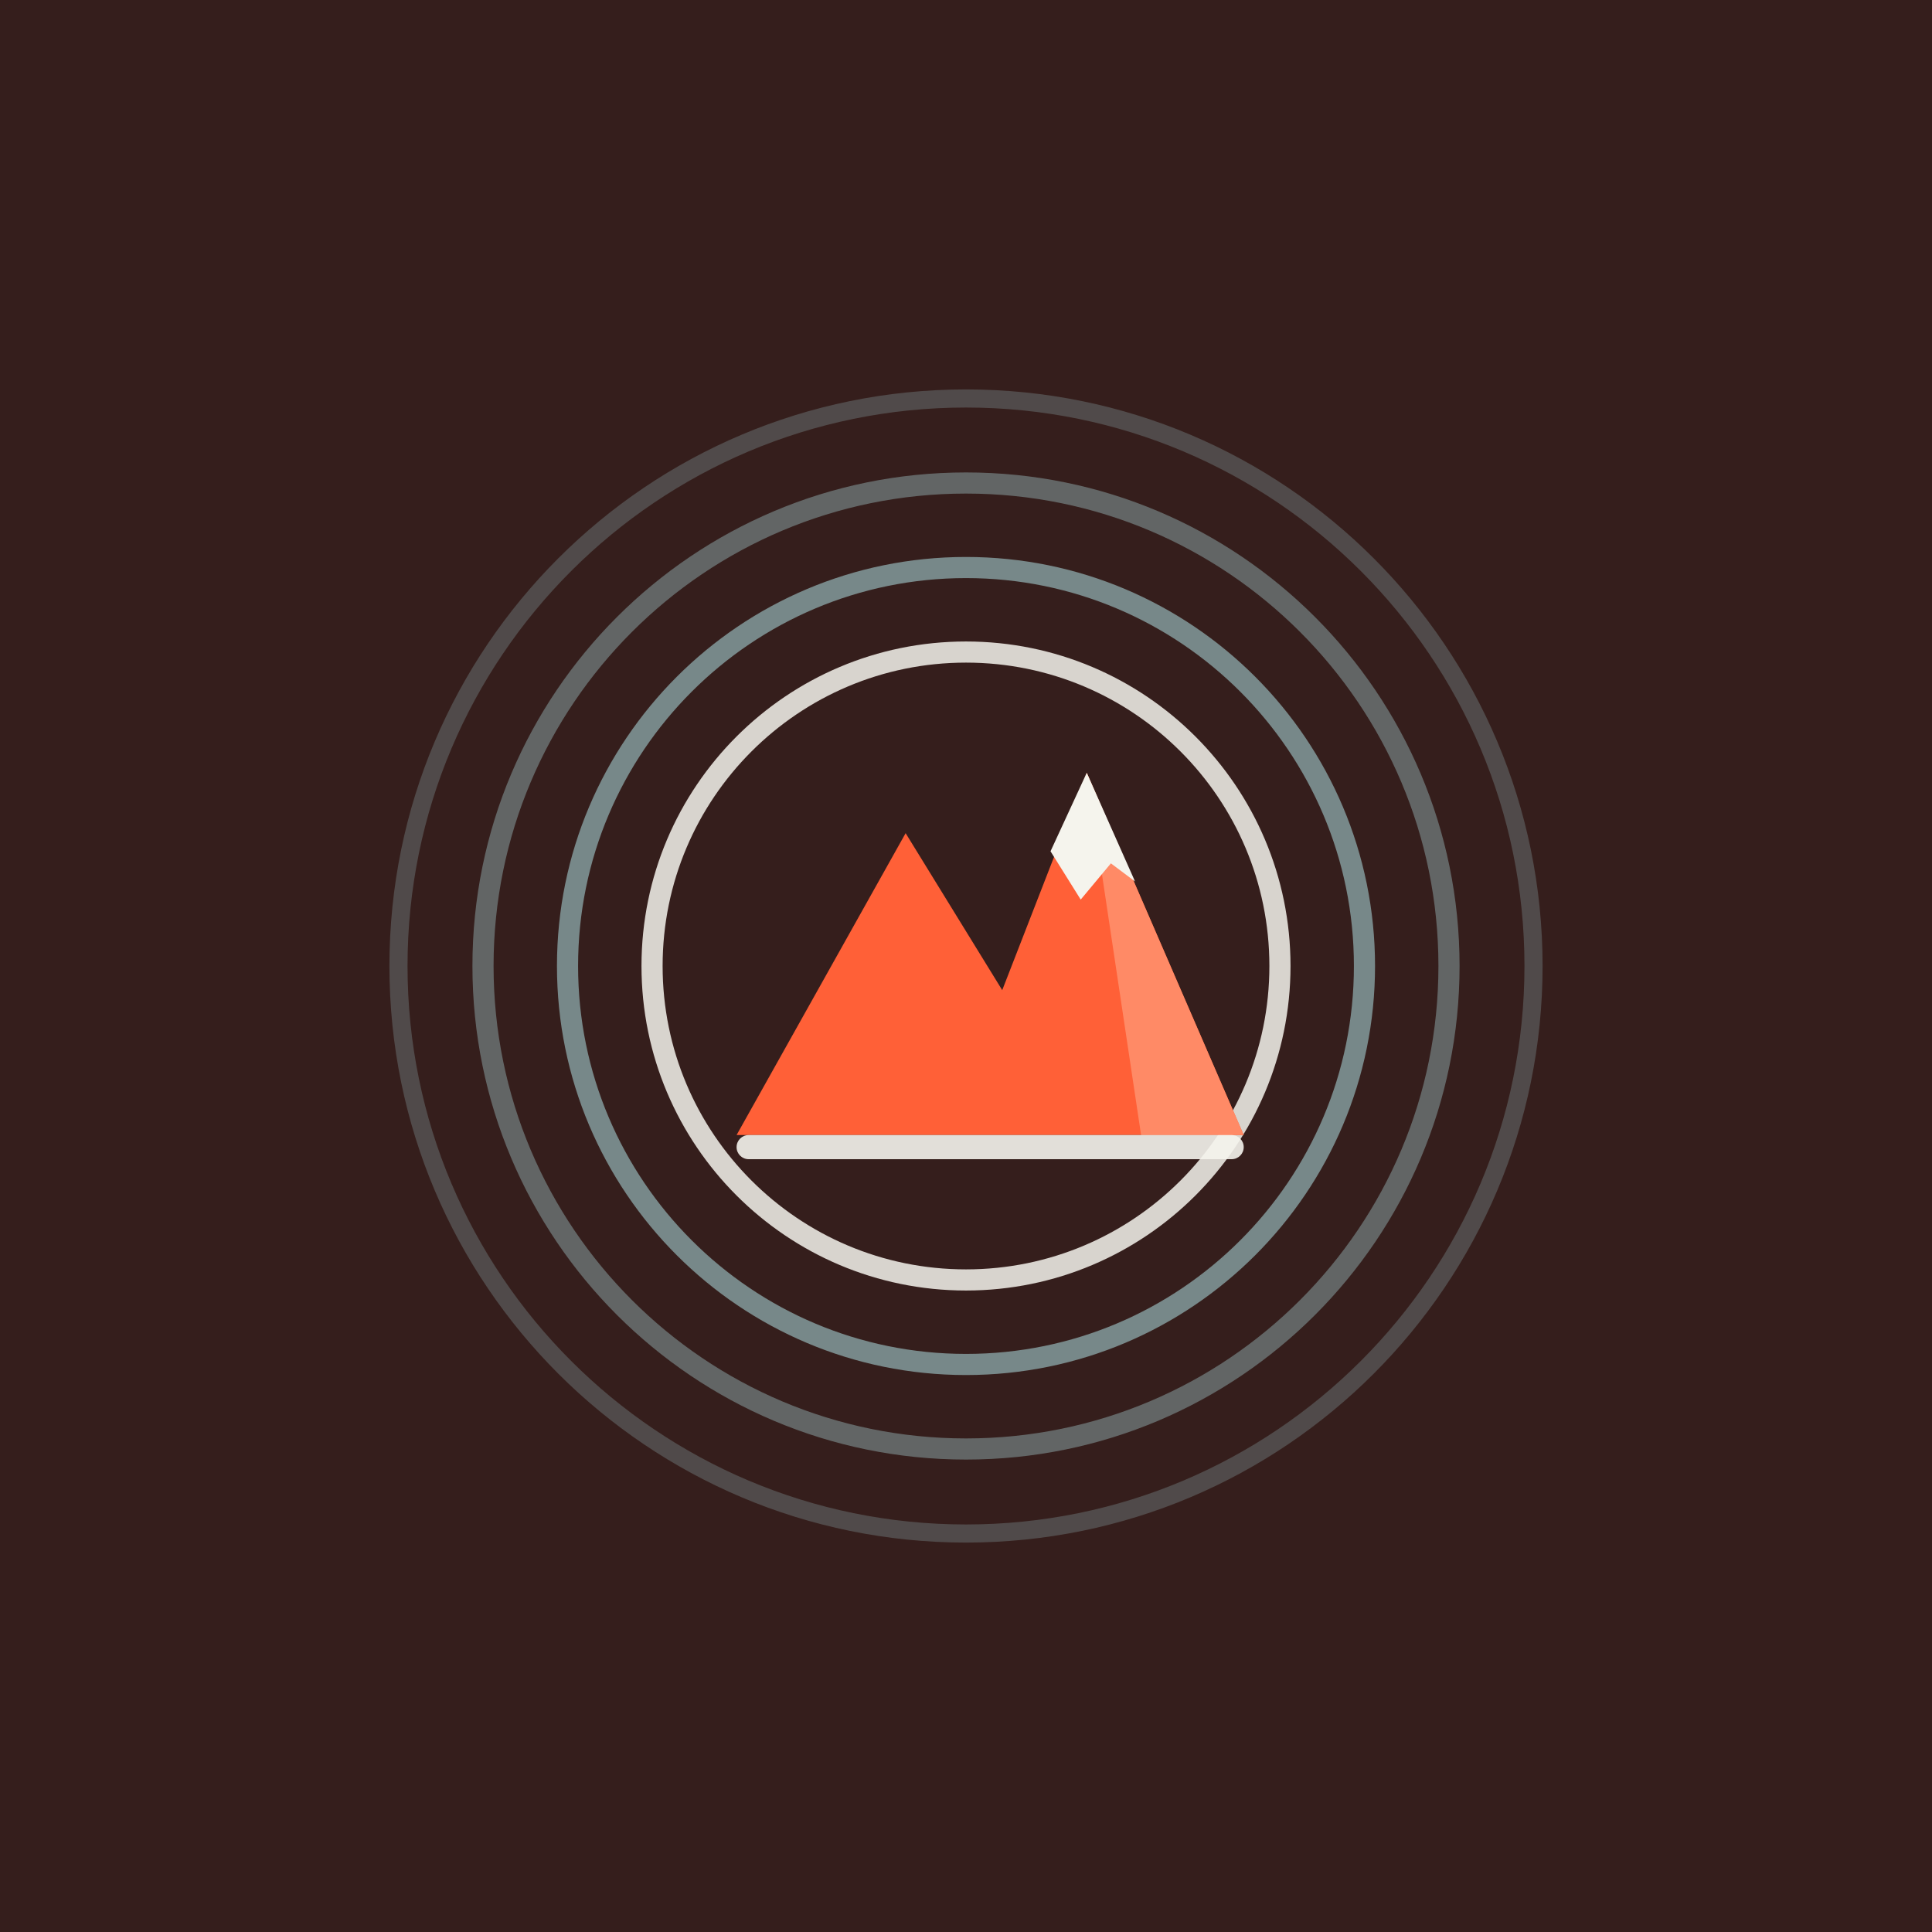
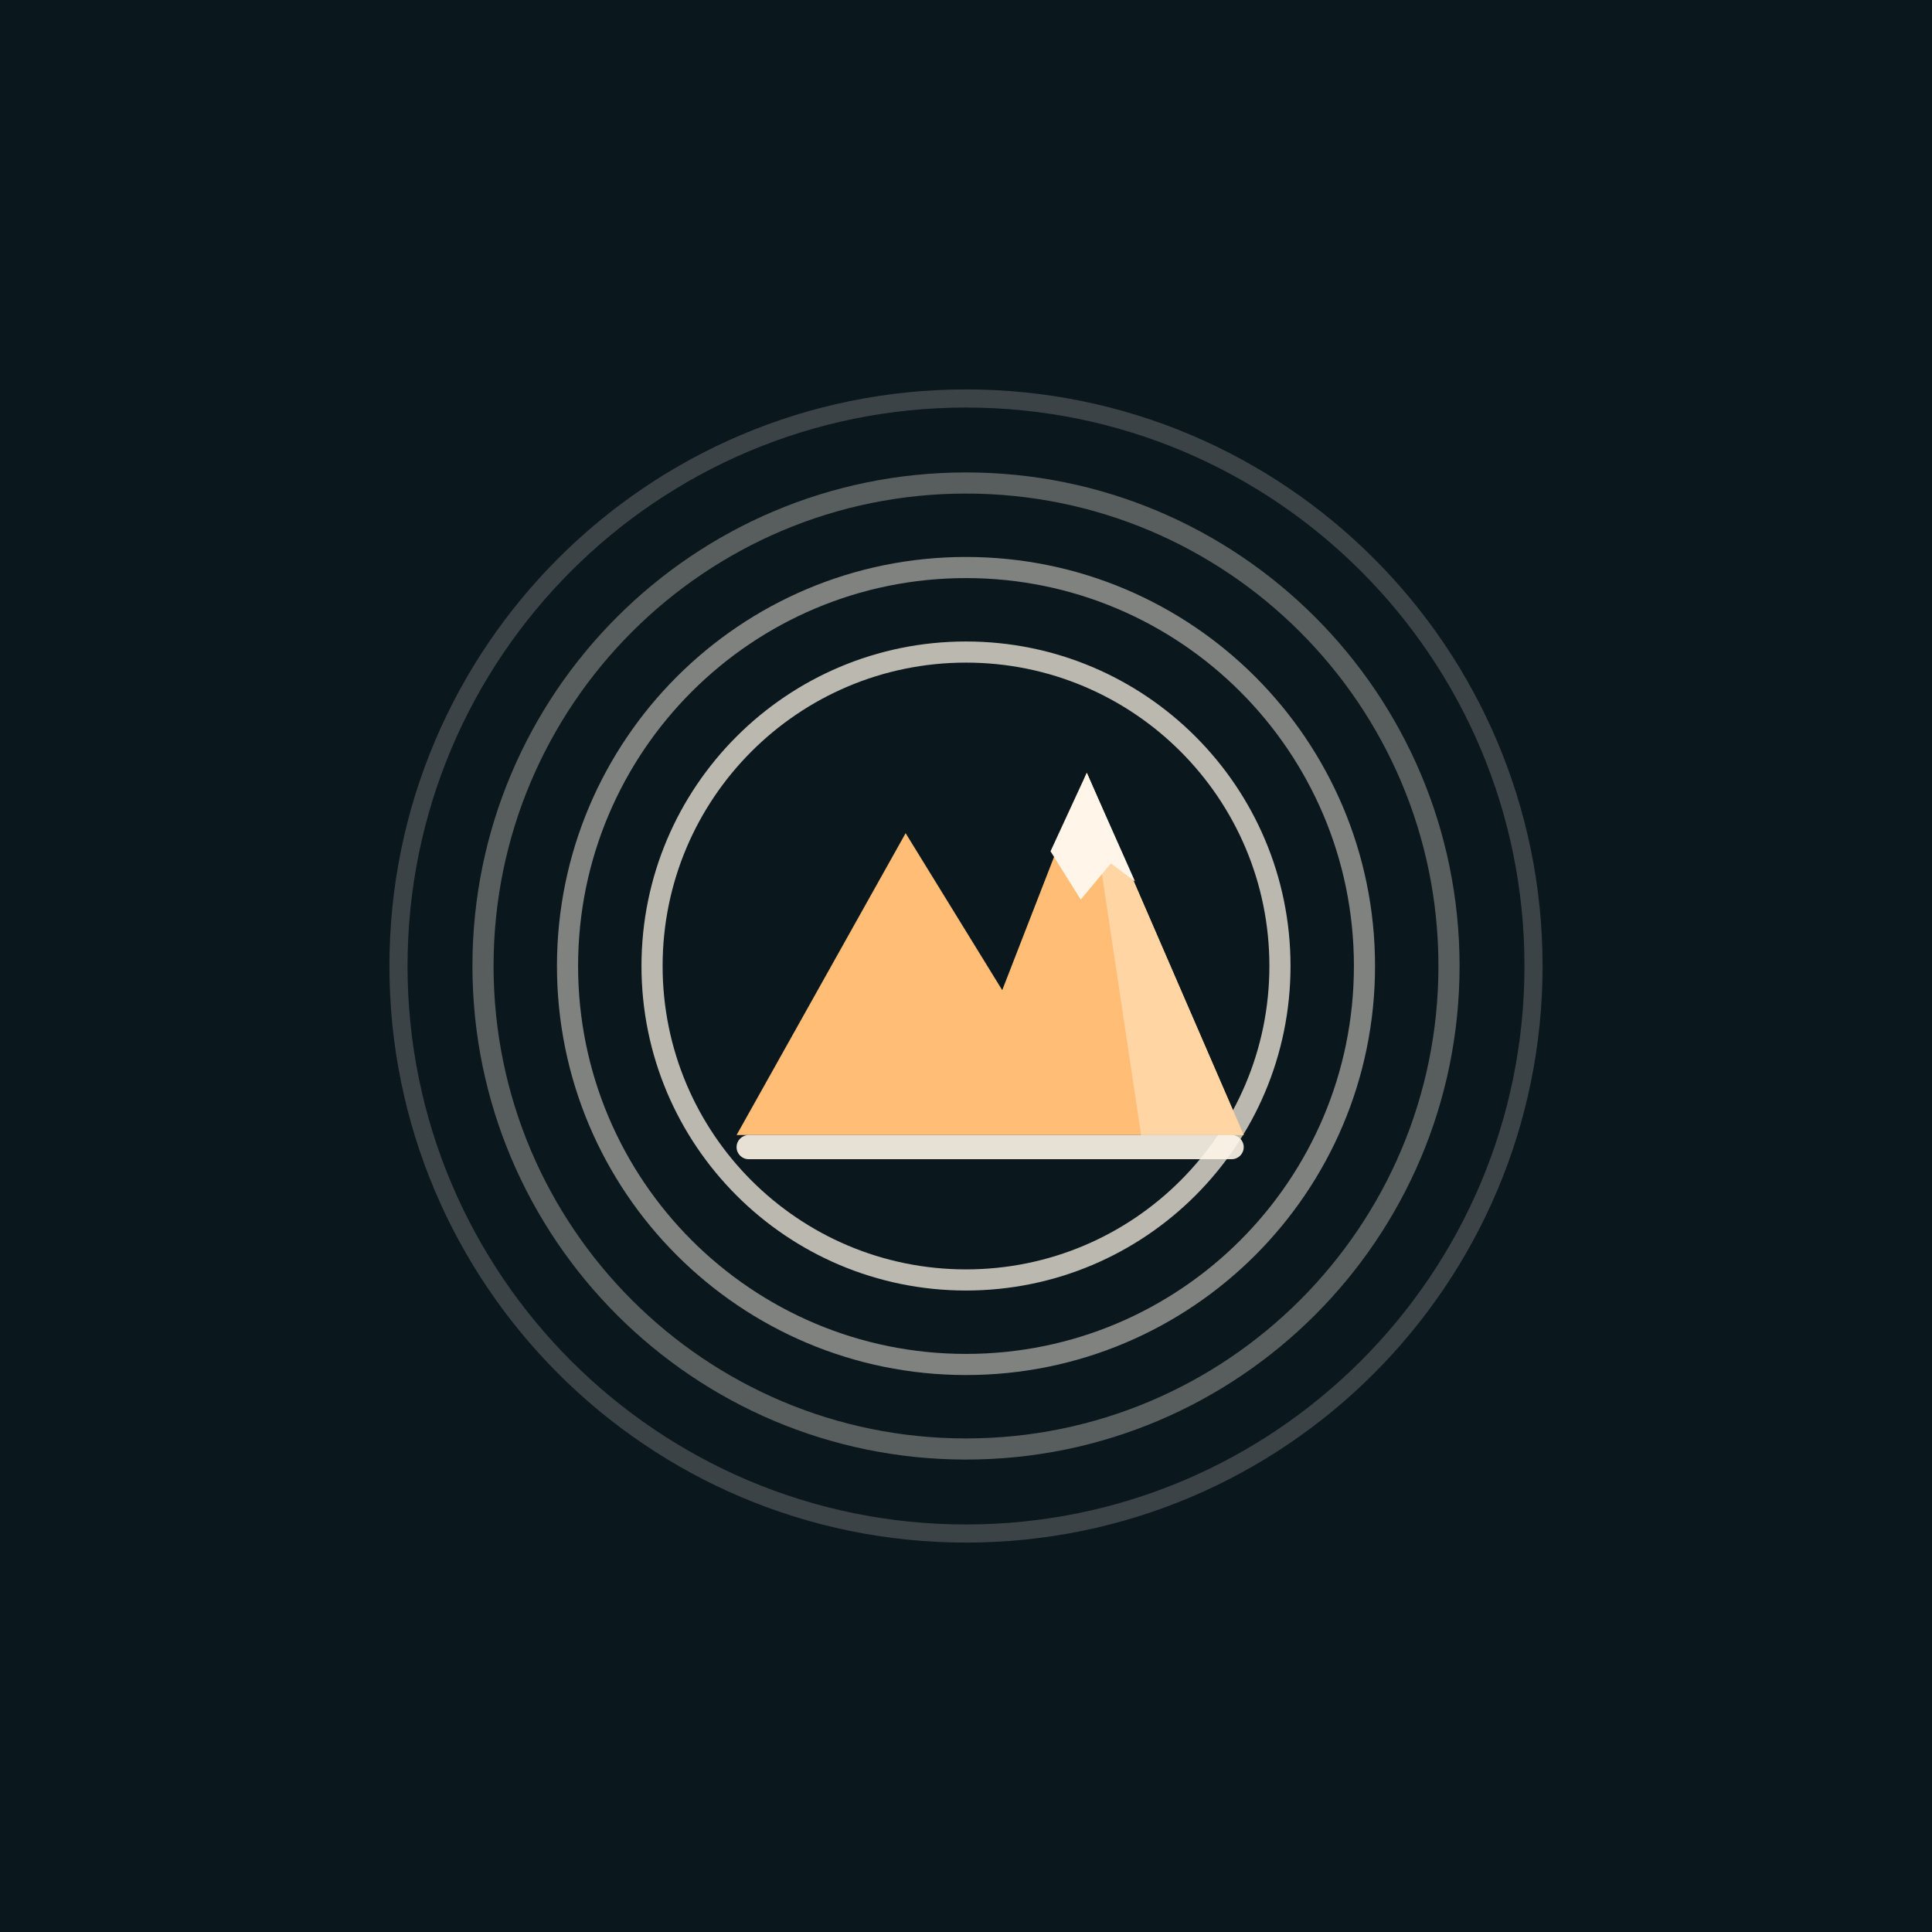
<svg xmlns="http://www.w3.org/2000/svg" viewBox="0 0 512 512" width="512" height="512">
-   <rect width="512" height="512" fill="#351E1C" />
+   <rect width="512" height="512" fill="#0A171D" />
  <g transform="translate(256 256) scale(0.8) translate(-256 -256)">
-     <circle cx="256" cy="256" r="188" fill="none" stroke="#A0C9CB" stroke-width="6" opacity="0.26" />
-     <circle cx="256" cy="256" r="160" fill="none" stroke="#A0C9CB" stroke-width="7" opacity="0.42" />
-     <circle cx="256" cy="256" r="132" fill="none" stroke="#A0C9CB" stroke-width="7" opacity="0.62" />
-     <circle cx="256" cy="256" r="104" fill="none" stroke="#F5F4ED" stroke-width="7" opacity="0.85" />
-     <path d="M180 312 L236 212 L268 264 L296 192 L348 312 Z" fill="#FF6037" />
-     <path d="M296 192 L348 312 L314 312 Z" fill="#FF8A66" />
-     <path d="M296 192 L312 228 L304 222 L294 234 L284 218 Z" fill="#F5F4ED" />
-     <rect x="180" y="312" width="168" height="8" rx="4" fill="#F5F4ED" opacity="0.9" />
+     <circle cx="256" cy="256" r="188" fill="none" stroke="#FFF6E9" stroke-width="6" opacity="0.20" />
+     <circle cx="256" cy="256" r="160" fill="none" stroke="#FFF6E9" stroke-width="7" opacity="0.32" />
+     <circle cx="256" cy="256" r="132" fill="none" stroke="#FFF6E9" stroke-width="7" opacity="0.48" />
+     <circle cx="256" cy="256" r="104" fill="none" stroke="#FFF6E9" stroke-width="7" opacity="0.72" />
+     <path d="M180 312 L236 212 L268 264 L296 192 L348 312 Z" fill="#FFBD76" />
+     <path d="M296 192 L348 312 L314 312 Z" fill="#FFD5A4" />
+     <path d="M296 192 L312 228 L304 222 L294 234 L284 218 Z" fill="#FFF6E9" />
+     <rect x="180" y="312" width="168" height="8" rx="4" fill="#FFF6E9" opacity="0.9" />
  </g>
</svg>
